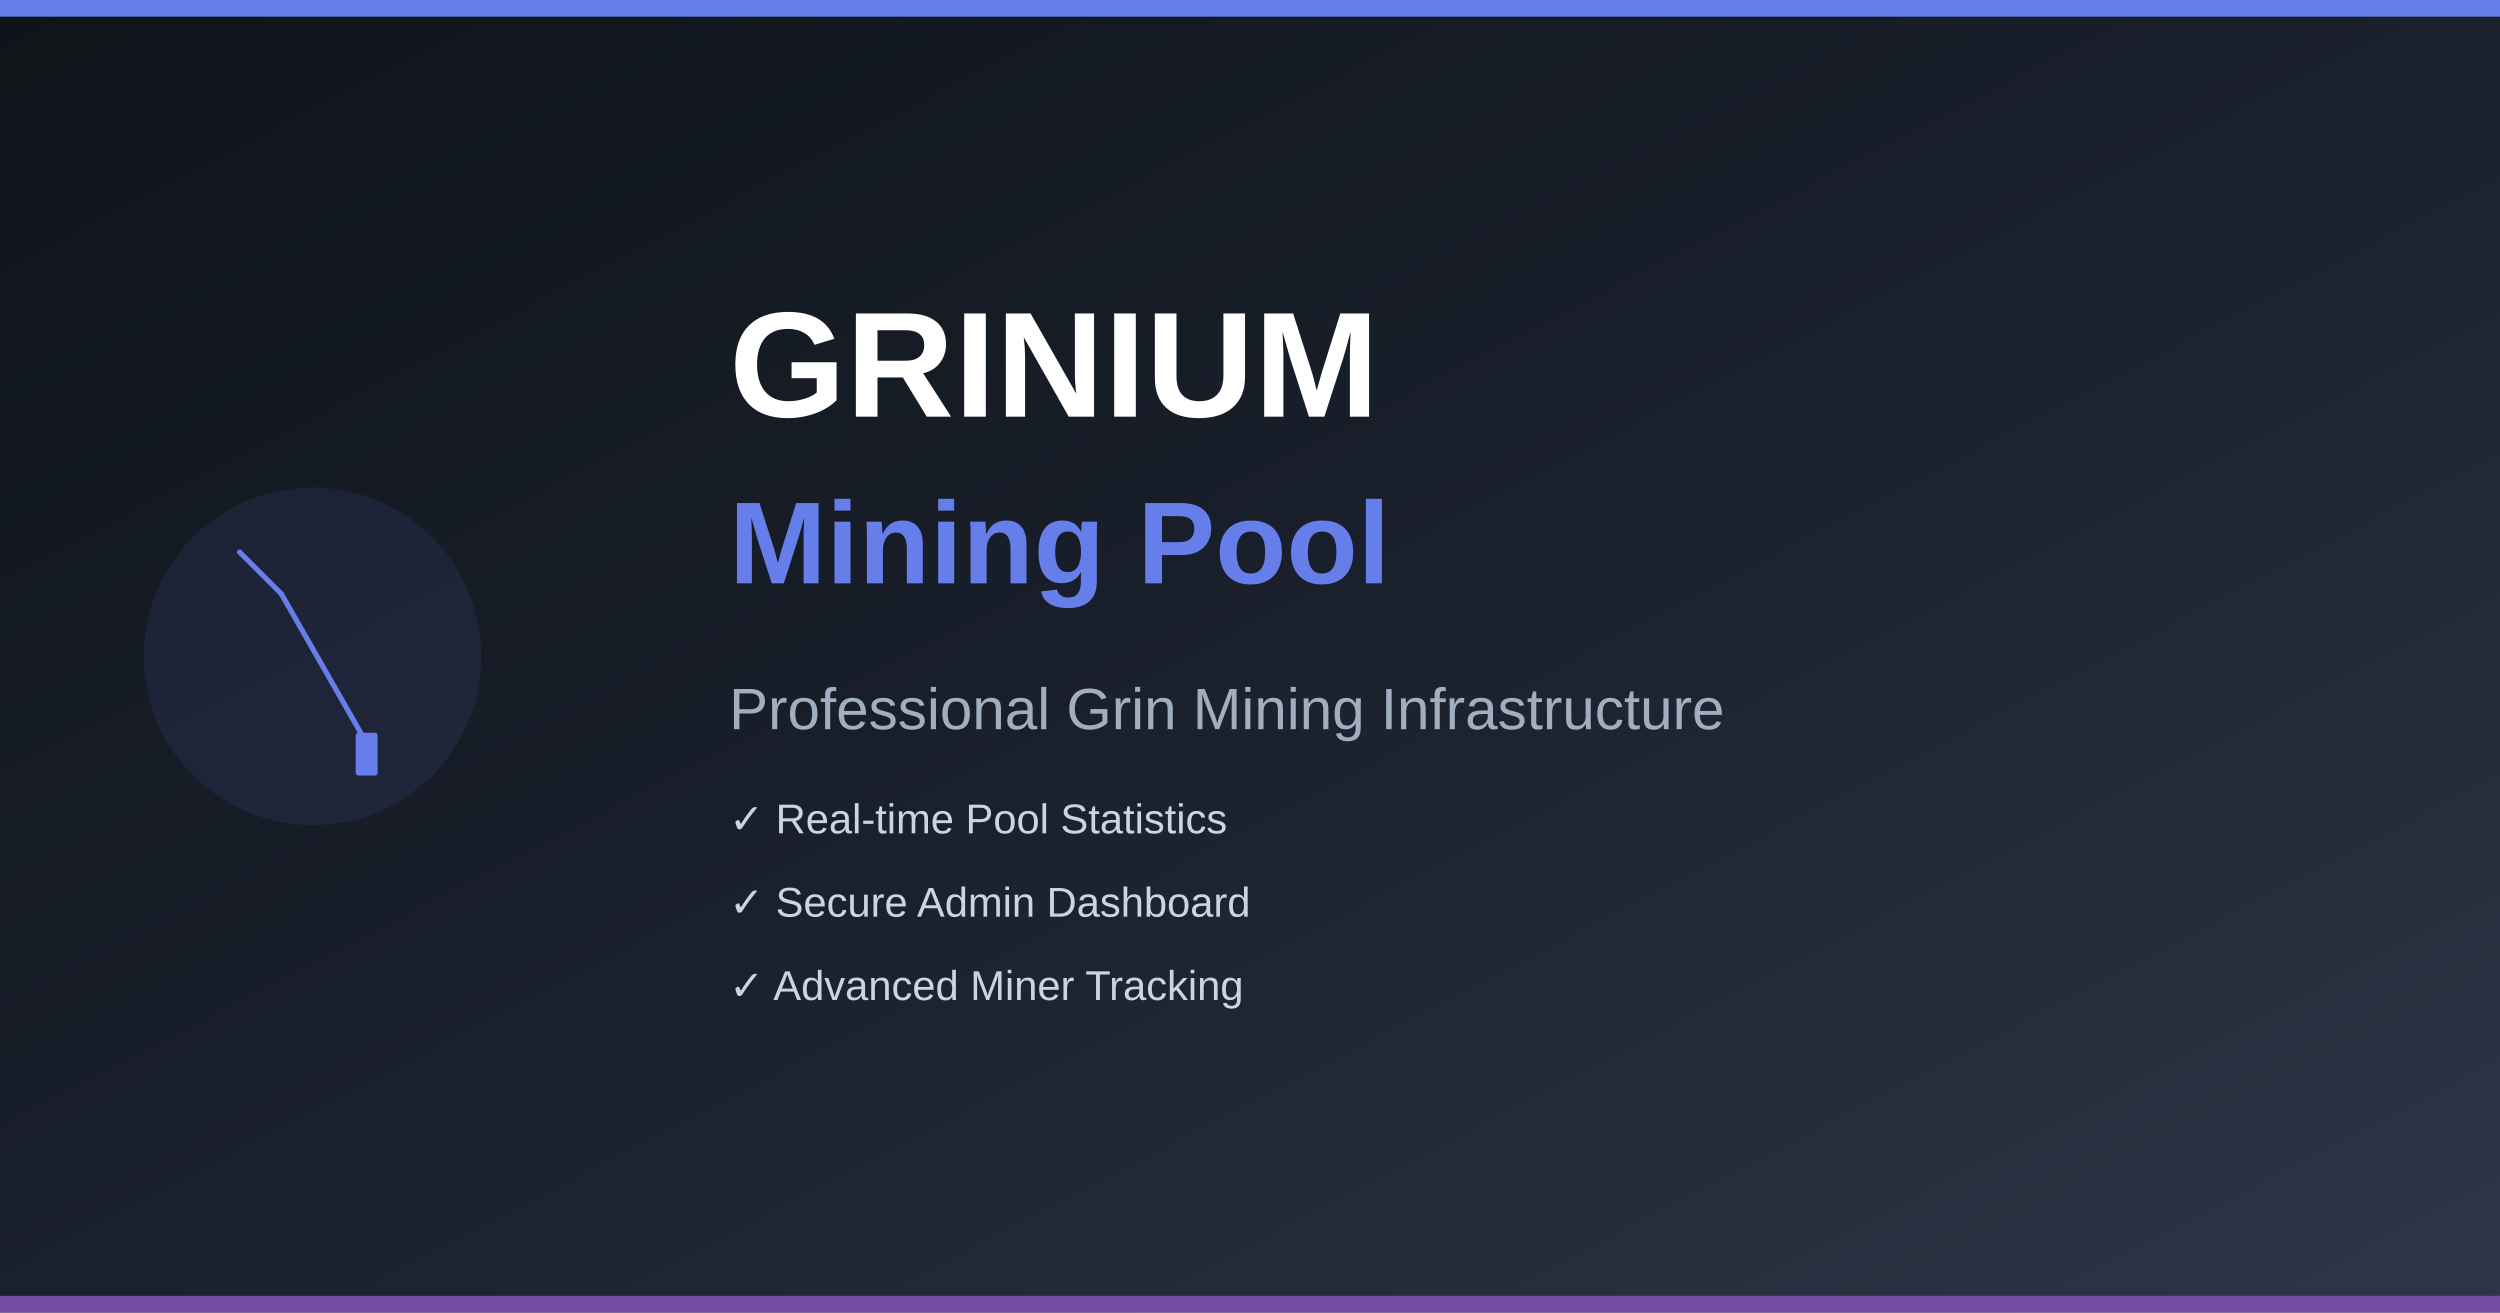
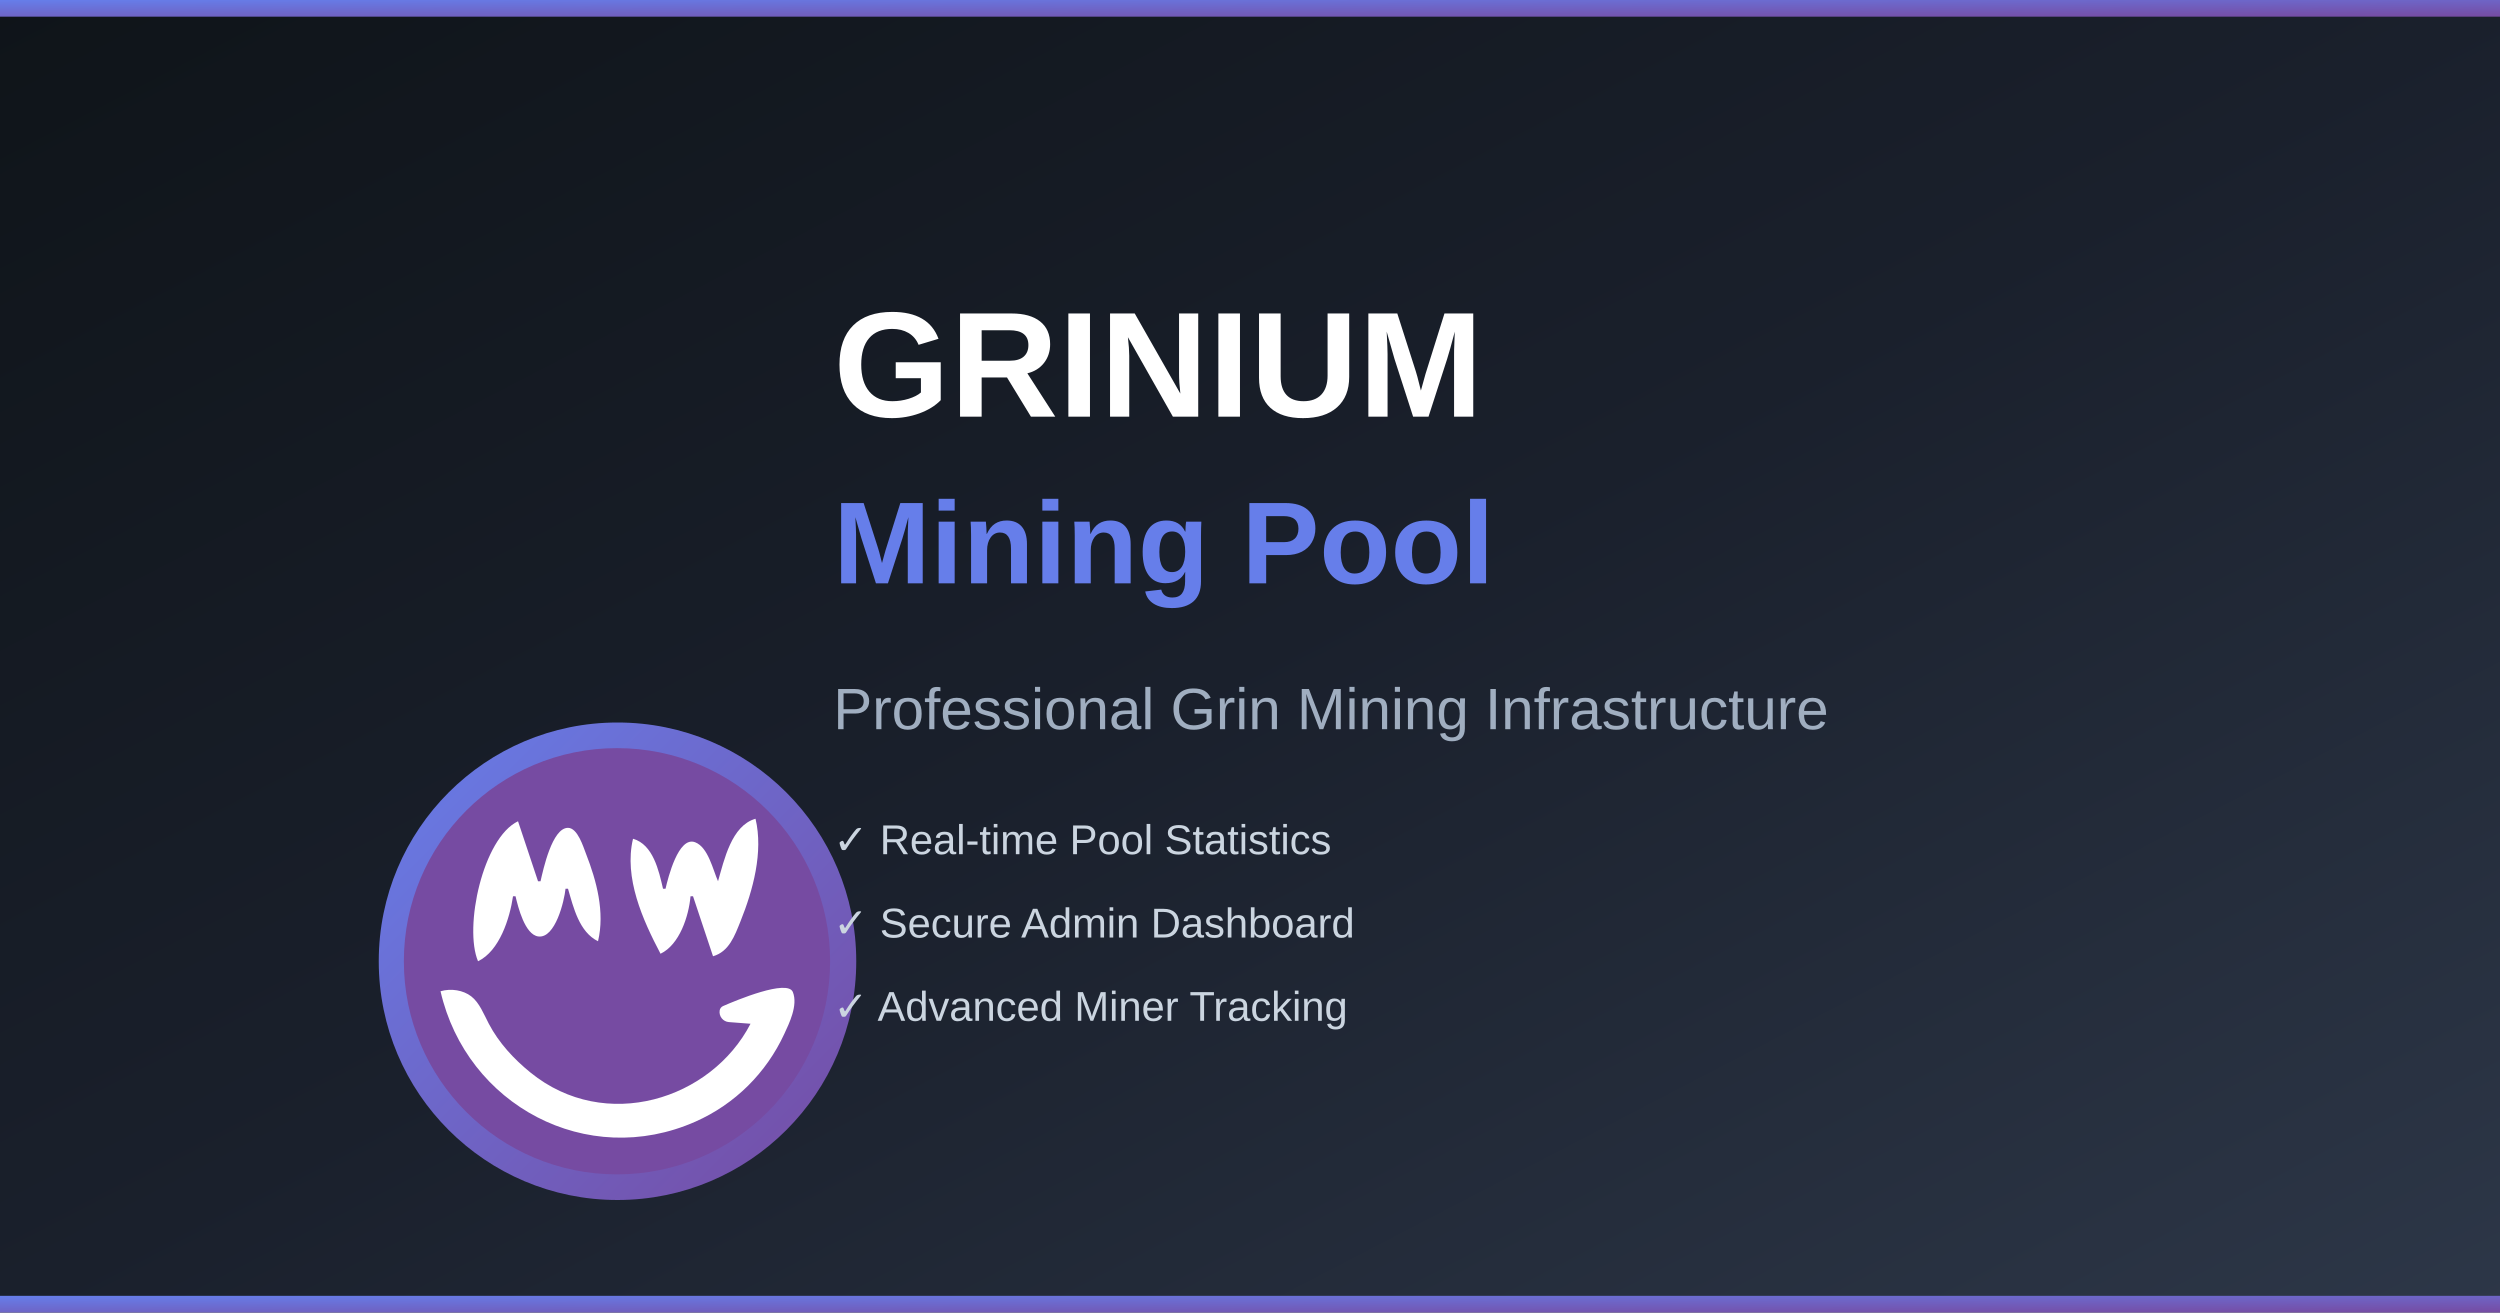
- <svg xmlns="http://www.w3.org/2000/svg" viewBox="0 0 1200 630">
+ <svg xmlns="http://www.w3.org/2000/svg" viewBox="0 0 1200 630" version="1.1" xml:space="preserve" style="fill-rule:evenodd;clip-rule:evenodd;stroke-linejoin:round;stroke-miterlimit:1.414;">
  <defs>
    <linearGradient id="ogGradient" x1="0%" y1="0%" x2="100%" y2="100%">
      <stop offset="0%" style="stop-color:#0f1419;stop-opacity:1" />
      <stop offset="50%" style="stop-color:#1a202c;stop-opacity:1" />
      <stop offset="100%" style="stop-color:#2d3748;stop-opacity:1" />
    </linearGradient>
+     <linearGradient id="brandGradient" x1="0%" y1="0%" x2="100%" y2="100%">
+       <stop offset="0%" style="stop-color:#667eea;stop-opacity:1" />
+       <stop offset="100%" style="stop-color:#764ba2;stop-opacity:1" />
+     </linearGradient>
  </defs>
-   <rect width="1200" height="630" fill="url(#ogGradient)" />
-   <rect width="1200" height="8" fill="#667eea" />
-   <circle cx="150" cy="315" r="80" fill="#667eea" opacity="0.1" stroke="#667eea" stroke-width="2" />
-   <g transform="translate(150, 315)" stroke="#667eea" stroke-width="2.5" fill="none" stroke-linecap="round" stroke-linejoin="round">
-     <line x1="-15" y1="-30" x2="25" y2="40" />
-     <path d="M -15 -30 L -35 -50 L -15 -30 Z" fill="#667eea" />
-     <rect x="22" y="38" width="8" height="18" fill="#667eea" />
+   <rect width="1200" height="630" style="fill:url(#ogGradient);" />
+   <rect width="1200" height="8" style="fill:url(#brandGradient);" />
+   <g transform="translate(150, 315) scale(1.2)">
+     <g transform="matrix(1.03804,0,0,1.03804,-19.1739,-16.0598)">
+       <circle cx="136" cy="133" r="92" style="fill:url(#brandGradient);" />
+     </g>
+     <g transform="matrix(1.06897,0,0,1.06897,-29.7347,-25.25)">
+       <circle cx="141.75" cy="137.75" r="79.75" style="fill:#764ba2;" />
+     </g>
+     <g transform="matrix(1,0,0,1,0.208873,-2)">
+       <path d="M162,92C159.966,87.434 158.071,78.413 152.855,76.407C146.14,73.825 141.989,90.729 141,95L140,95C138.307,87.682 136.035,77.31 128,75C124.28,90.624 131.886,107.479 139,121C146.596,117.37 150.297,106.002 151,98L152,98L160,122C166.436,120.15 168.675,113.781 170.999,108C175.988,95.592 180.174,80.332 177,67C167.395,69.72 164.473,83.455 162,92M66,124C74.595,119.896 78.685,106.906 80,98L81,98C82.017,102.293 84.736,113.368 90.1,114.079C96.934,114.983 100.517,99.819 101,95L102,95C104.179,102.529 106.475,112.32 114,116C116.776,104.34 113.452,91.905 109.188,81C108.092,78.196 105.841,70.636 101.975,70.636C95.641,70.636 92.08,87.332 91,92L90,92L82,68C67.928,74.72 60.284,110.453 66,124M51,136C61.443,181.551 109.612,207.374 153,188.138C168.791,181.137 181.317,168.663 188.539,153C190.405,148.953 194.07,141.628 191.933,136.318C189.805,131.029 169.166,139.671 164.009,141.928C163.285,142.25 162.774,142.918 162.655,143.702C162.655,143.702 162.655,143.702 162.655,143.702C162.486,144.811 162.786,145.941 163.485,146.82C164.183,147.699 165.216,148.247 166.335,148.333C170.116,148.624 175,149 175,149C159.313,179.365 116.899,192.791 87,168.532C80.308,163.103 74.338,156.652 70.32,149C68.377,145.3 66.575,140.568 63.272,138.029C60.099,135.589 55.285,134.753 51,136Z" style="fill:white;fill-rule:nonzero;" />
+     </g>
  </g>
-   <text x="350" y="200" font-family="Arial, sans-serif" font-size="72" font-weight="bold" fill="white">GRINIUM</text>
-   <text x="350" y="280" font-family="Arial, sans-serif" font-size="56" font-weight="bold" fill="#667eea">Mining Pool</text>
-   <text x="350" y="350" font-family="Arial, sans-serif" font-size="28" fill="#a0aec0">Professional Grin Mining Infrastructure</text>
-   <g transform="translate(350, 400)">
-     <text font-family="Arial, sans-serif" font-size="20" fill="#cbd5e0">
-       <tspan x="0" y="0">✓ Real-time Pool Statistics</tspan>
-       <tspan x="0" y="40">✓ Secure Admin Dashboard</tspan>
-       <tspan x="0" y="80">✓ Advanced Miner Tracking</tspan>
-     </text>
+   <text x="400" y="200" font-family="Arial, sans-serif" font-size="72" font-weight="bold" style="fill:white;">GRINIUM</text>
+   <text x="400" y="280" font-family="Arial, sans-serif" font-size="56" font-weight="bold" style="fill:#667eea;">Mining Pool</text>
+   <text x="400" y="350" font-family="Arial, sans-serif" font-size="28" style="fill:#a0aec0;">Professional Grin Mining Infrastructure</text>
+   <g style="fill:#cbd5e0;">
+     <text x="400" y="410" font-family="Arial, sans-serif" font-size="20">✓ Real-time Pool Statistics</text>
+     <text x="400" y="450" font-family="Arial, sans-serif" font-size="20">✓ Secure Admin Dashboard</text>
+     <text x="400" y="490" font-family="Arial, sans-serif" font-size="20">✓ Advanced Miner Tracking</text>
  </g>
-   <rect y="622" width="1200" height="8" fill="#764ba2" />
+   <rect y="622" width="1200" height="8" style="fill:url(#brandGradient);" />
</svg>
